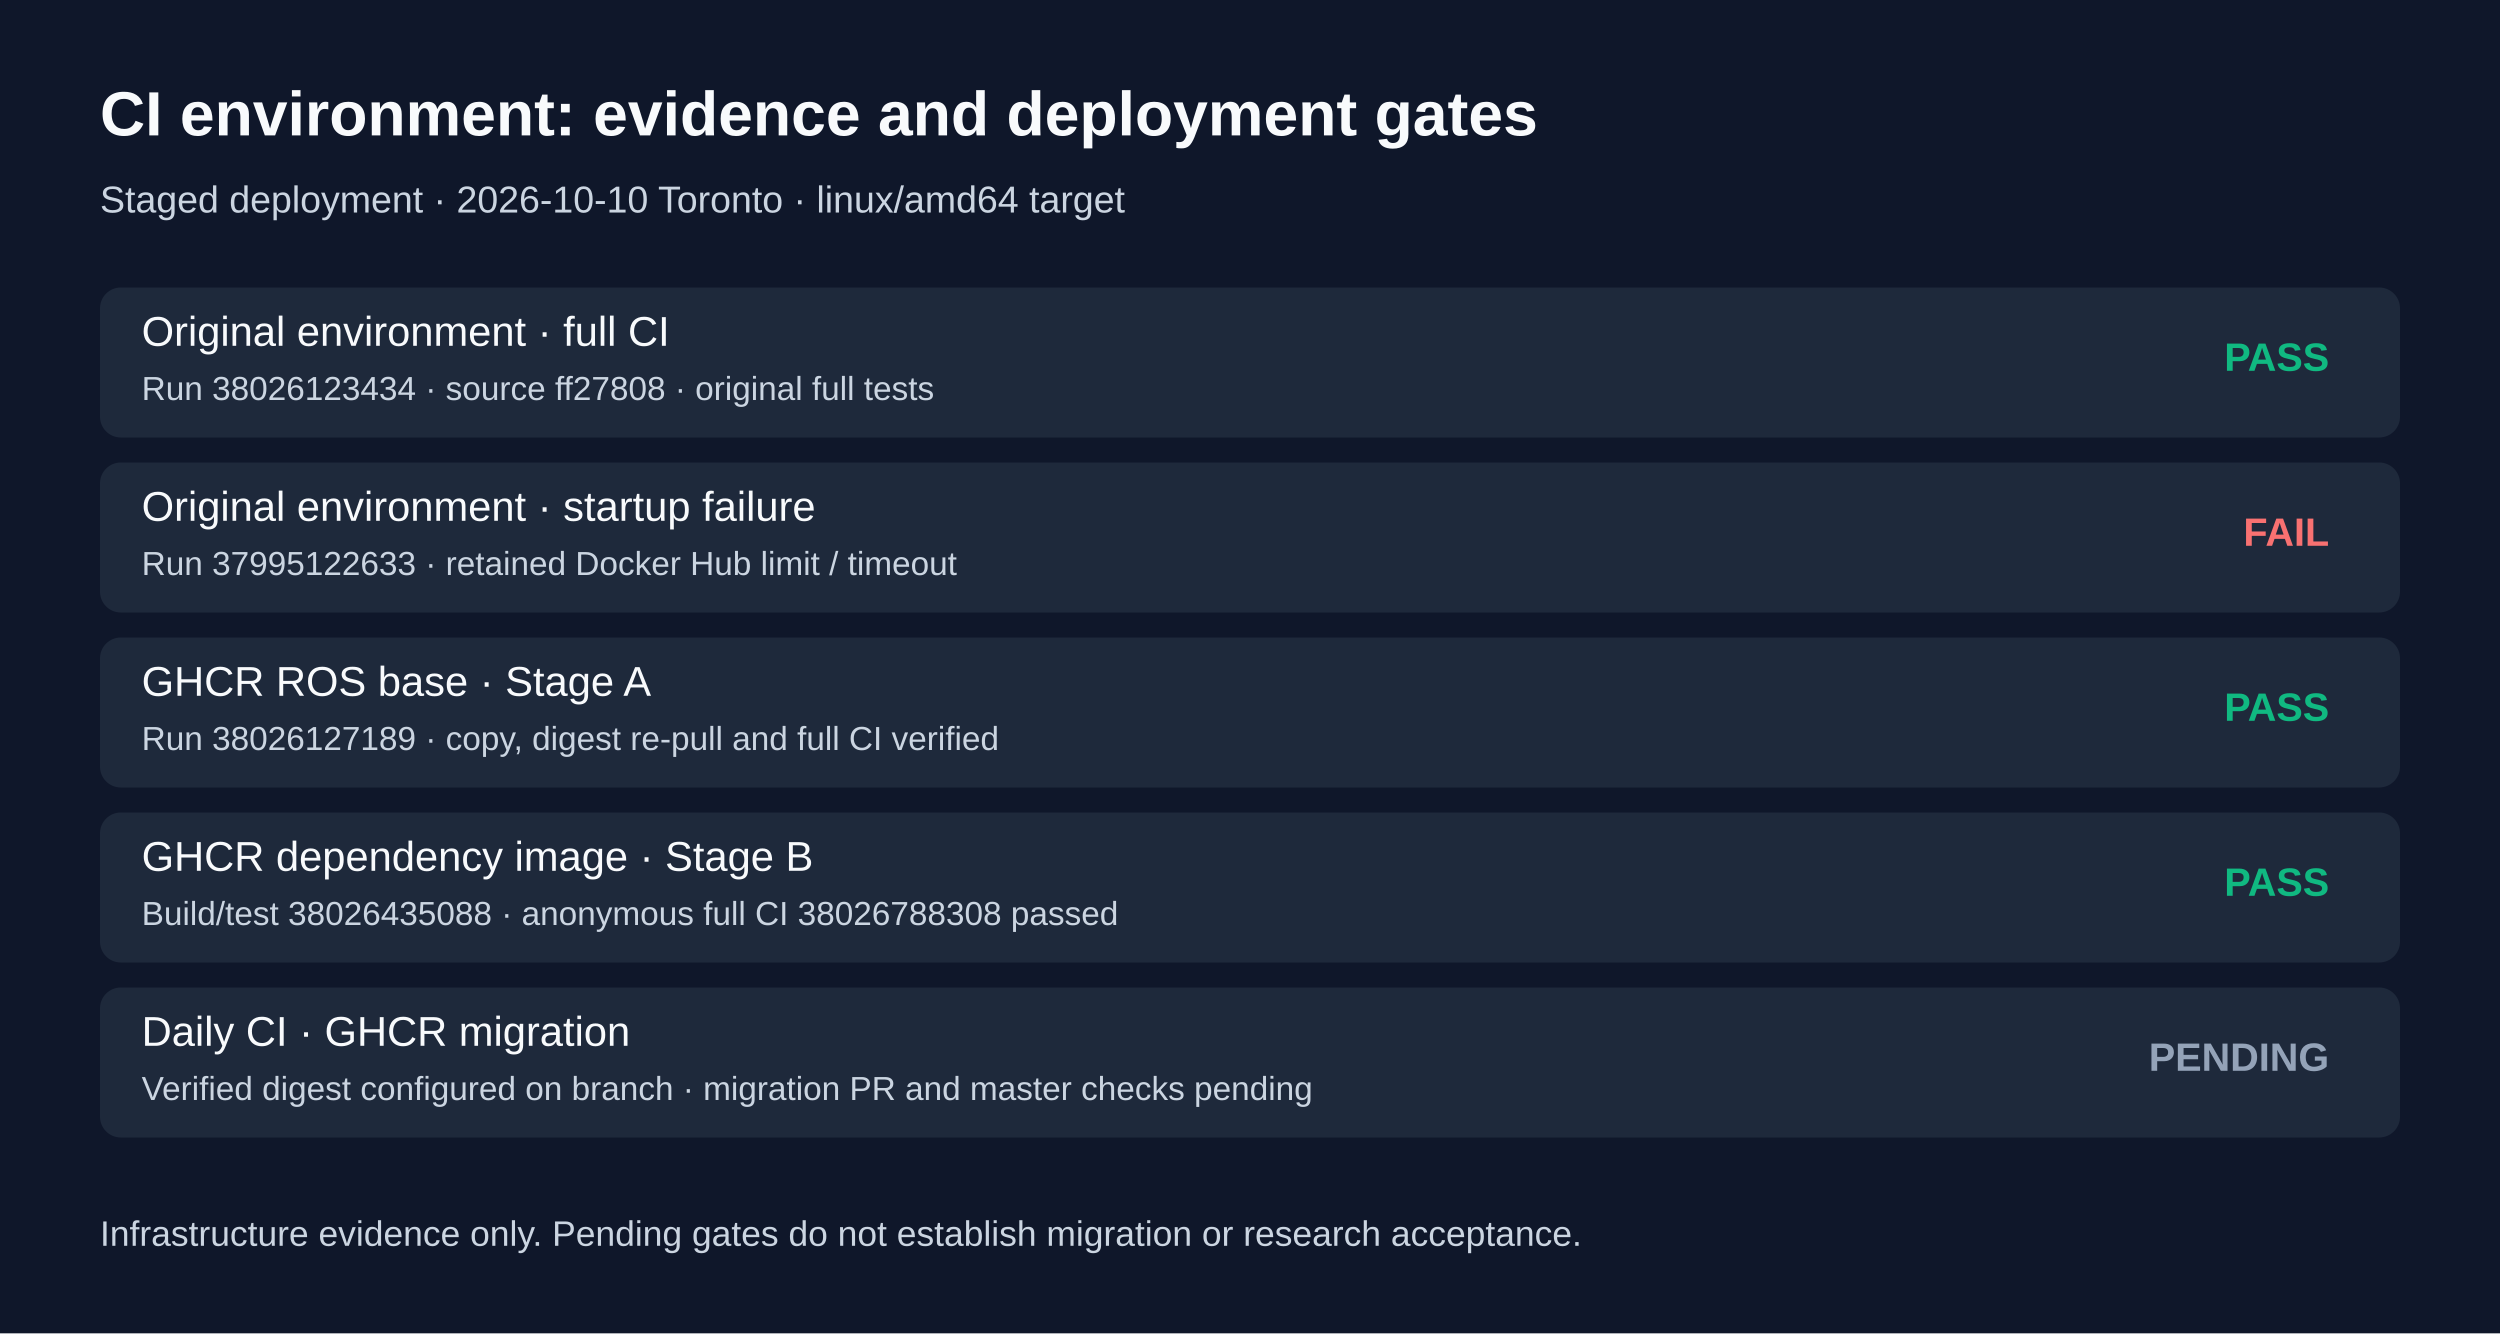
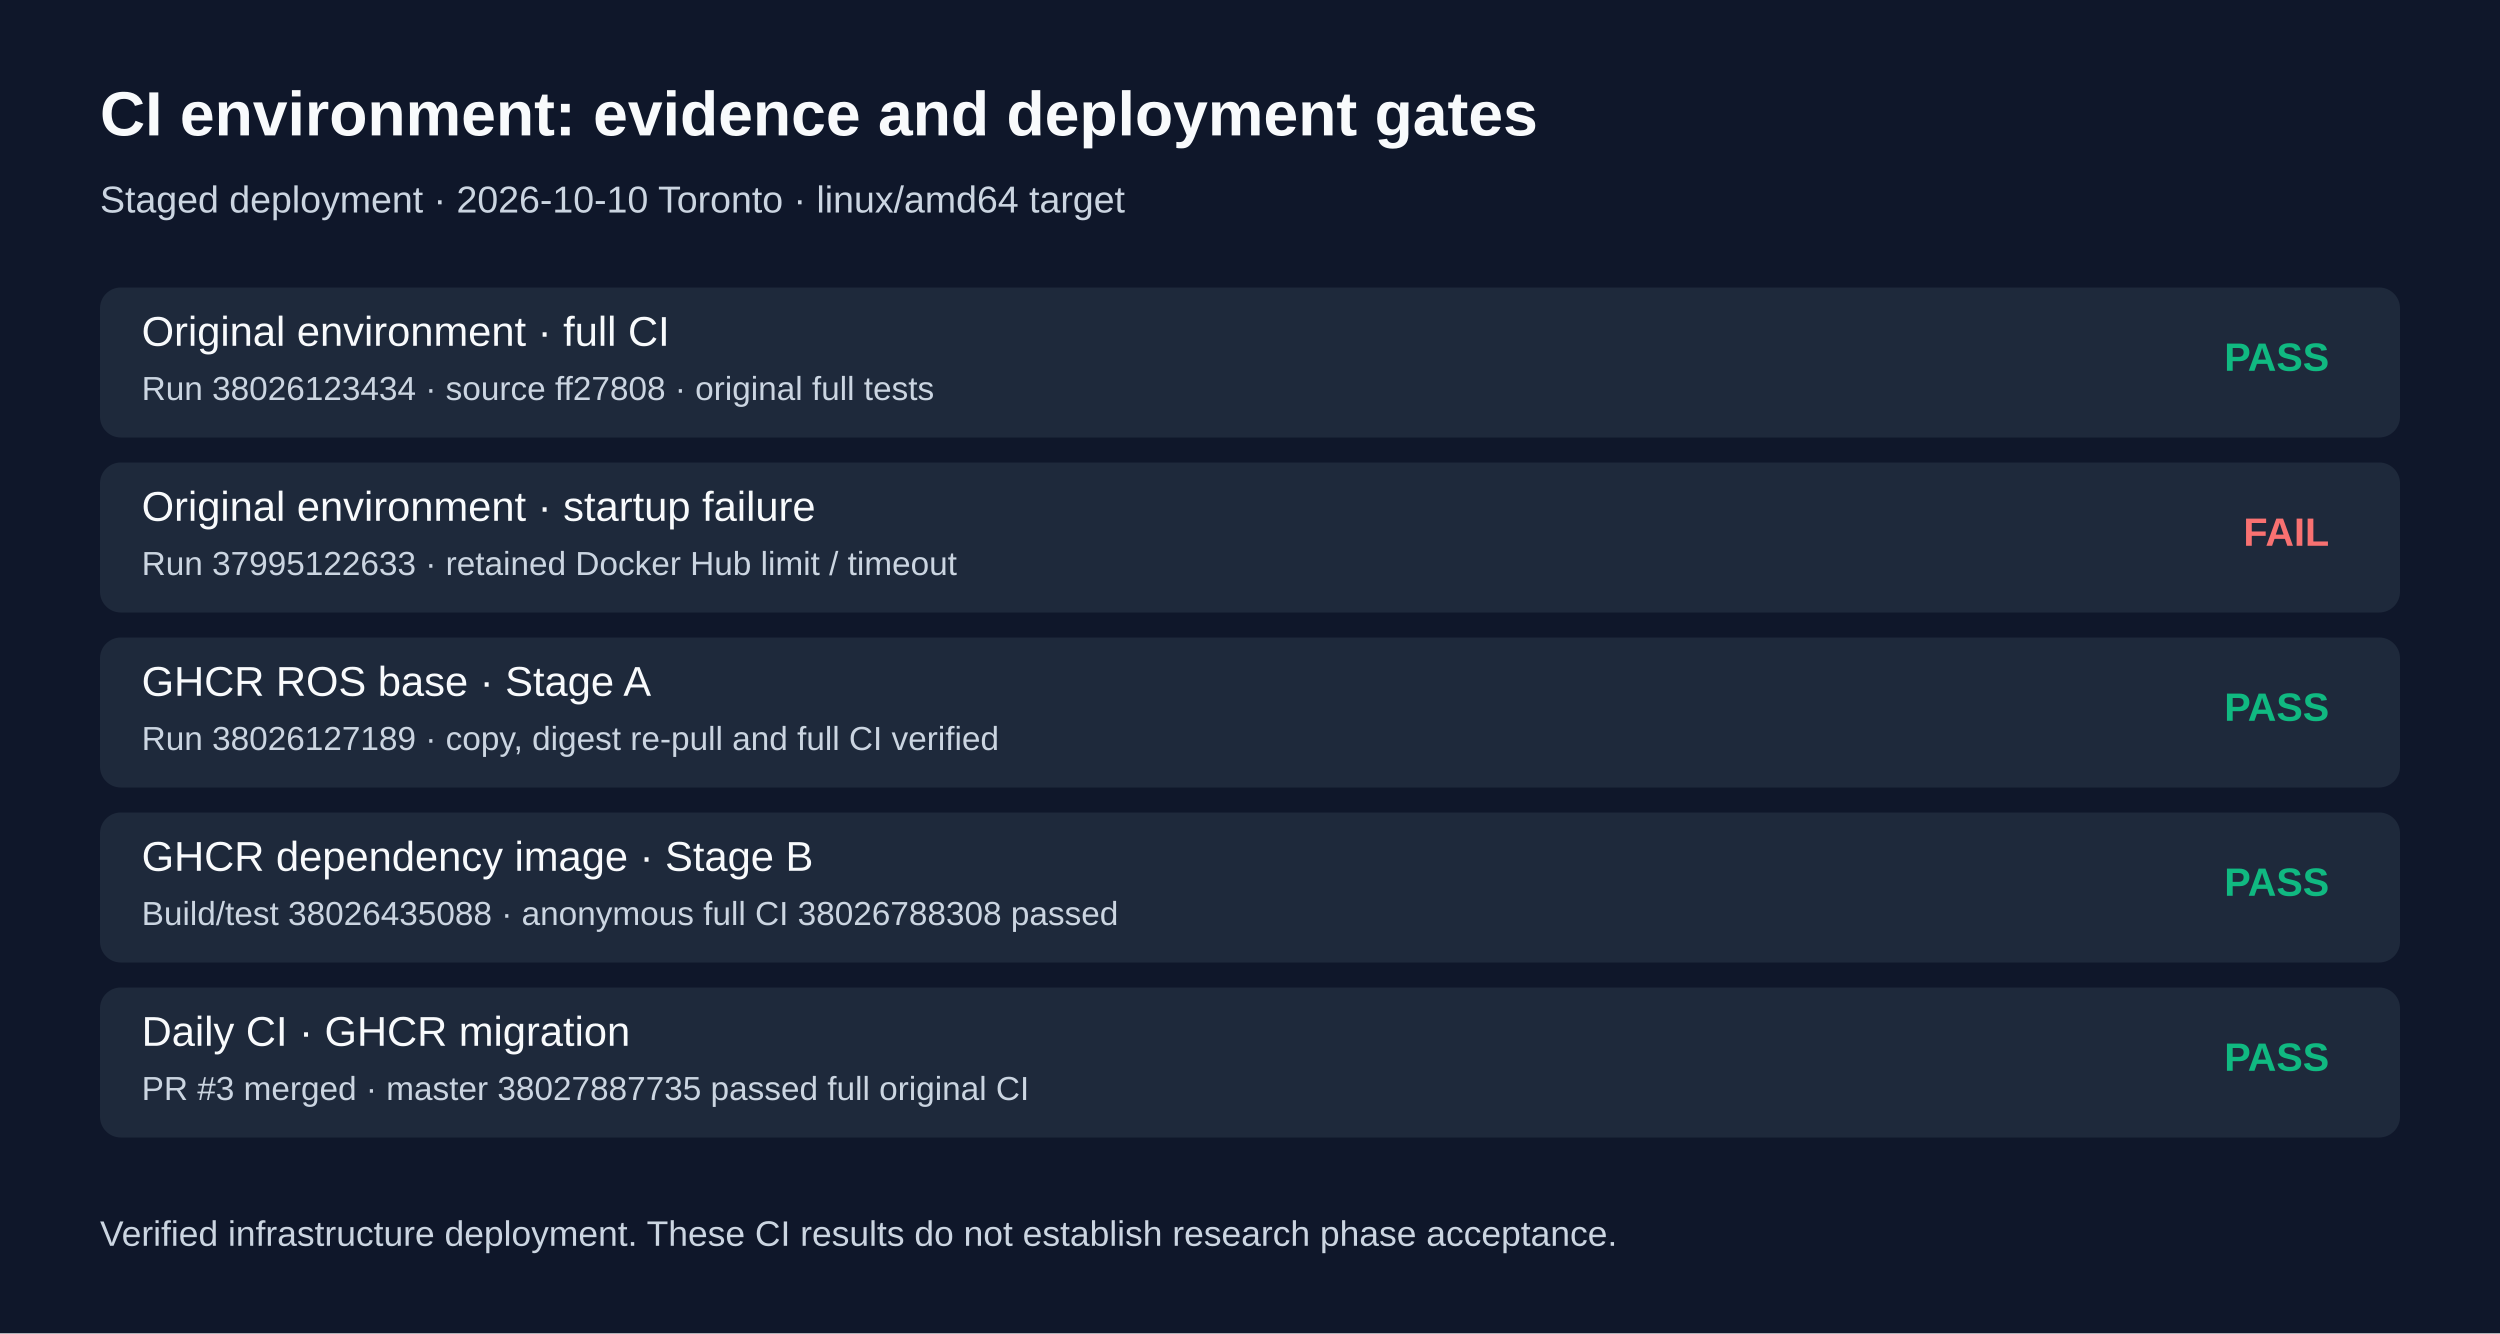
<svg xmlns="http://www.w3.org/2000/svg" width="1200" height="640" viewBox="0 0 1200 640">
  <rect width="1200" height="640" fill="#0f172a" />
  <g font-family="Arial, sans-serif">
    <text x="48" y="65" fill="#f8fafc" font-size="30" font-weight="bold">CI environment: evidence and deployment gates</text>
    <text x="48" y="102" fill="#cbd5e1" font-size="18">Staged deployment · 2026-10-10 Toronto · linux/amd64 target</text>
    <rect x="48" y="138" width="1104" height="72" rx="10" fill="#1e293b" />
    <text x="68" y="166" fill="#f8fafc" font-size="20">Original environment · full CI</text>
    <text x="68" y="192" fill="#cbd5e1" font-size="16">Run 38026123434 · source ff27808 · original full tests</text>
    <text x="1118" y="178" text-anchor="end" fill="#10b981" font-size="19" font-weight="bold">PASS</text>
    <rect x="48" y="222" width="1104" height="72" rx="10" fill="#1e293b" />
    <text x="68" y="250" fill="#f8fafc" font-size="20">Original environment · startup failure</text>
    <text x="68" y="276" fill="#cbd5e1" font-size="16">Run 37995122633 · retained Docker Hub limit / timeout</text>
    <text x="1118" y="262" text-anchor="end" fill="#f87171" font-size="19" font-weight="bold">FAIL</text>
    <rect x="48" y="306" width="1104" height="72" rx="10" fill="#1e293b" />
    <text x="68" y="334" fill="#f8fafc" font-size="20">GHCR ROS base · Stage A</text>
    <text x="68" y="360" fill="#cbd5e1" font-size="16">Run 38026127189 · copy, digest re-pull and full CI verified</text>
    <text x="1118" y="346" text-anchor="end" fill="#10b981" font-size="19" font-weight="bold">PASS</text>
    <rect x="48" y="390" width="1104" height="72" rx="10" fill="#1e293b" />
    <text x="68" y="418" fill="#f8fafc" font-size="20">GHCR dependency image · Stage B</text>
    <text x="68" y="444" fill="#cbd5e1" font-size="16">Build/test 38026435088 · anonymous full CI 38026788308 passed</text>
    <text x="1118" y="430" text-anchor="end" fill="#10b981" font-size="19" font-weight="bold">PASS</text>
    <rect x="48" y="474" width="1104" height="72" rx="10" fill="#1e293b" />
    <text x="68" y="502" fill="#f8fafc" font-size="20">Daily CI · GHCR migration</text>
-     <text x="68" y="528" fill="#cbd5e1" font-size="16">Verified digest configured on branch · migration PR and master checks pending</text>
-     <text x="1118" y="514" text-anchor="end" fill="#94a3b8" font-size="19" font-weight="bold">PENDING</text>
-     <text x="48" y="598" fill="#cbd5e1" font-size="17">Infrastructure evidence only. Pending gates do not establish migration or research acceptance.</text>
+     <text x="68" y="528" fill="#cbd5e1" font-size="16">PR #3 merged · master 38027887735 passed full original CI</text>
+     <text x="1118" y="514" text-anchor="end" fill="#10b981" font-size="19" font-weight="bold">PASS</text>
+     <text x="48" y="598" fill="#cbd5e1" font-size="17">Verified infrastructure deployment. These CI results do not establish research phase acceptance.</text>
  </g>
</svg>
